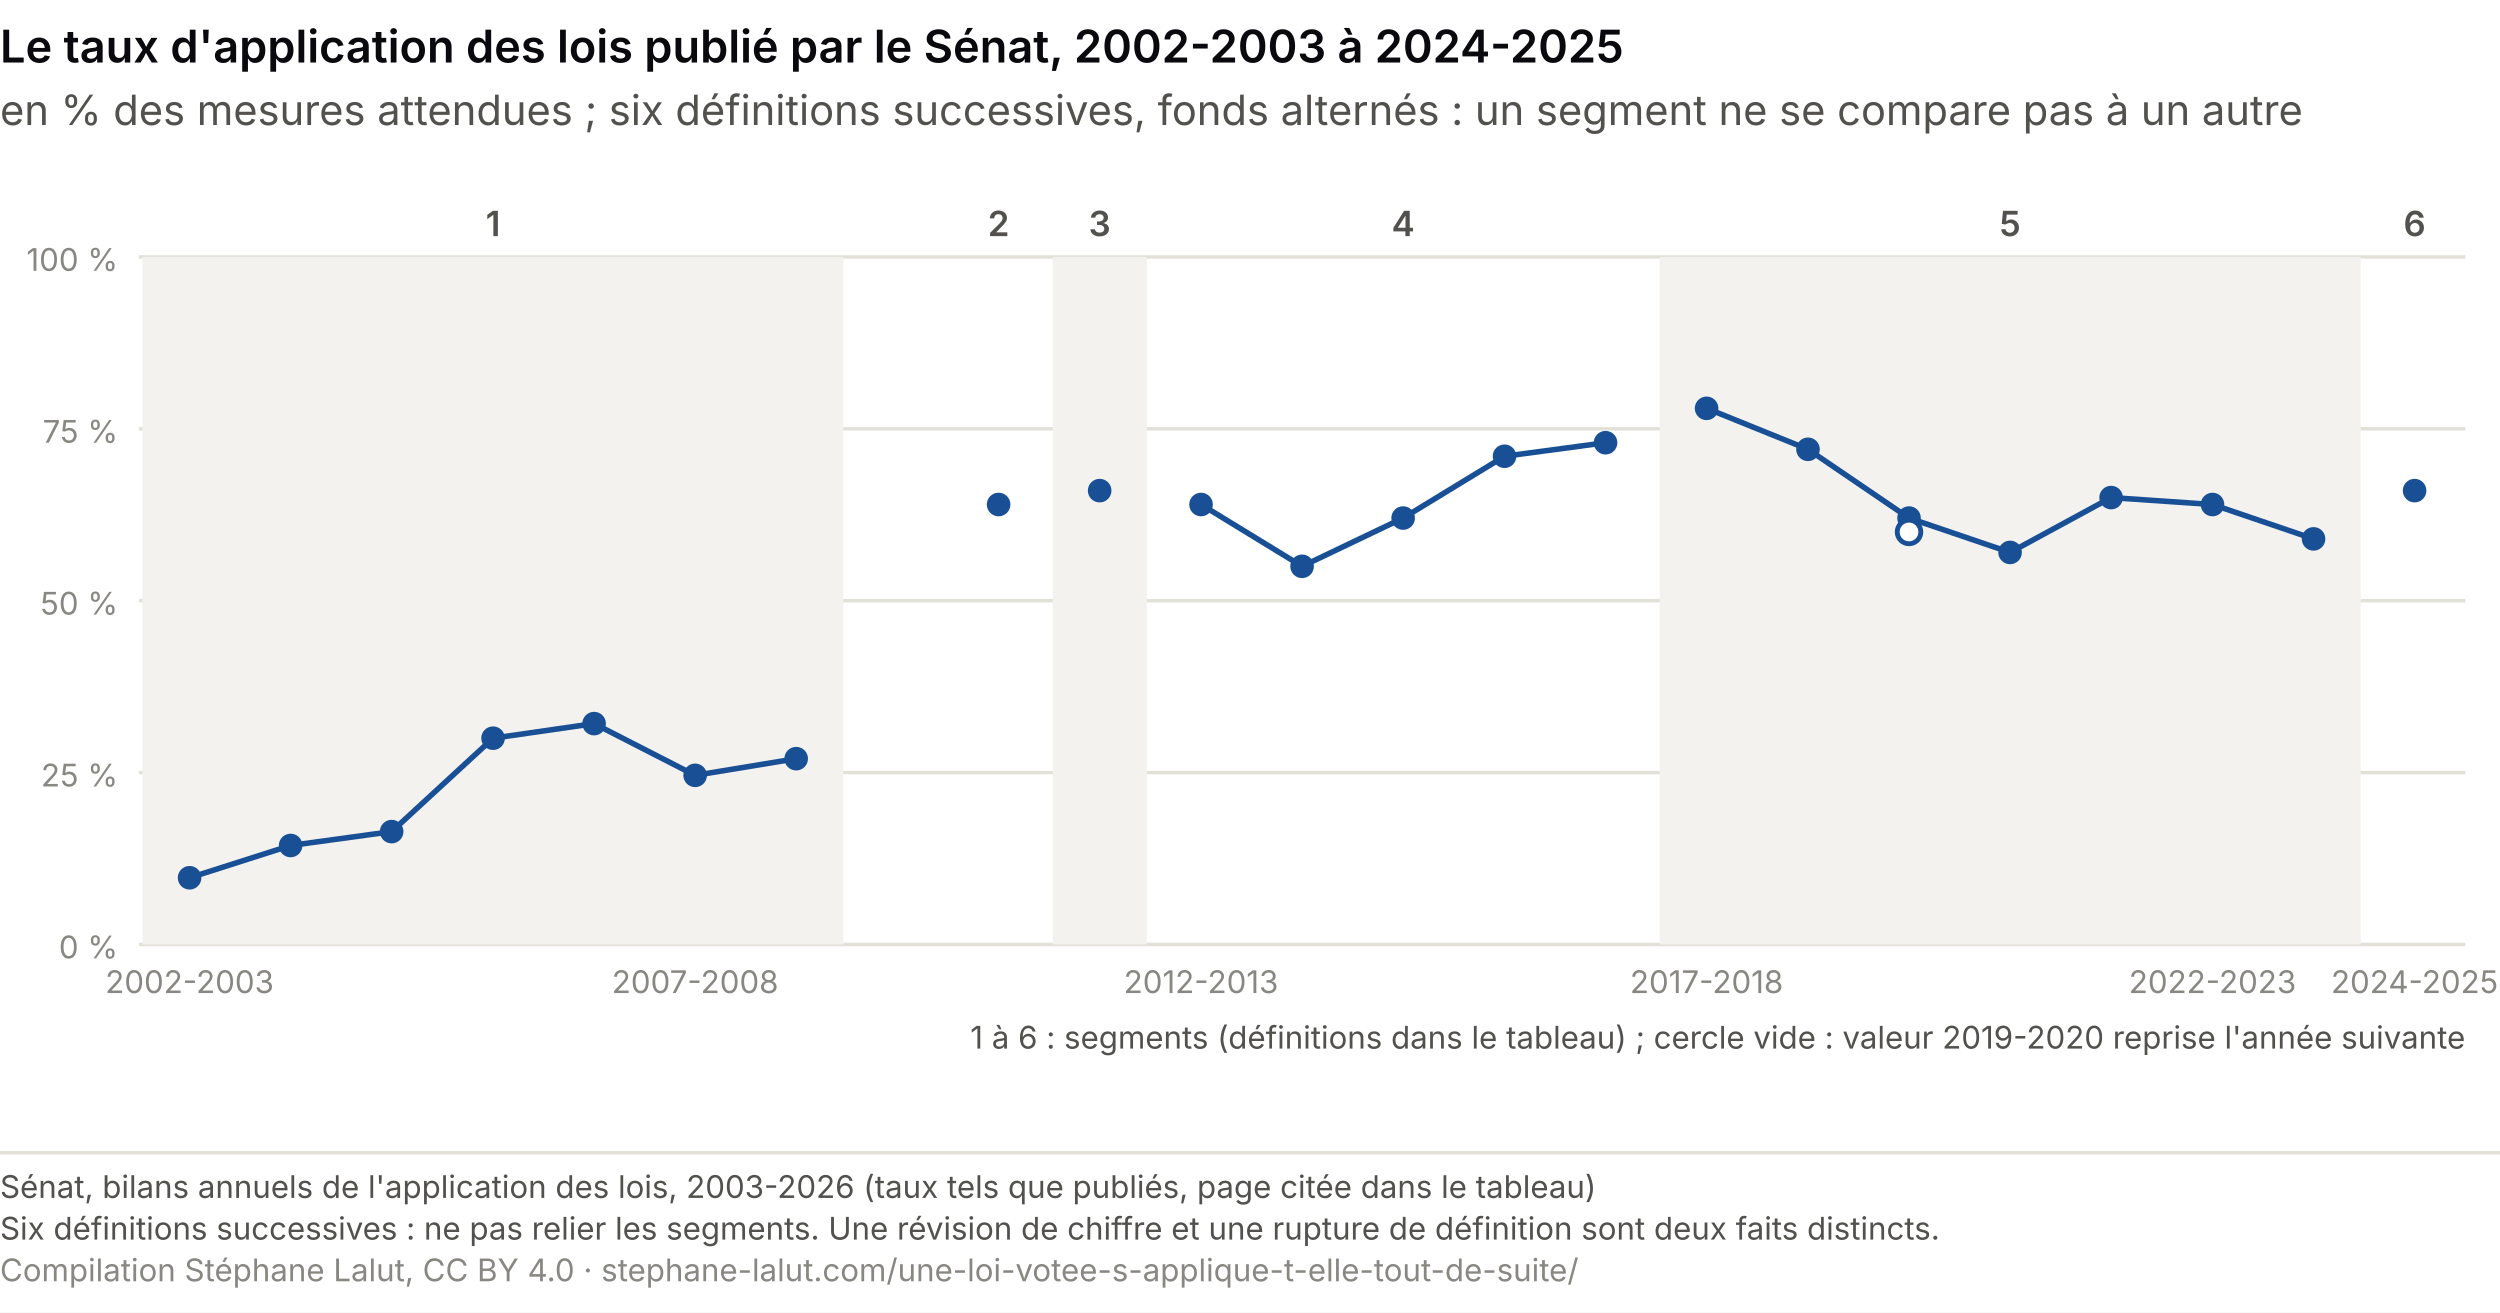
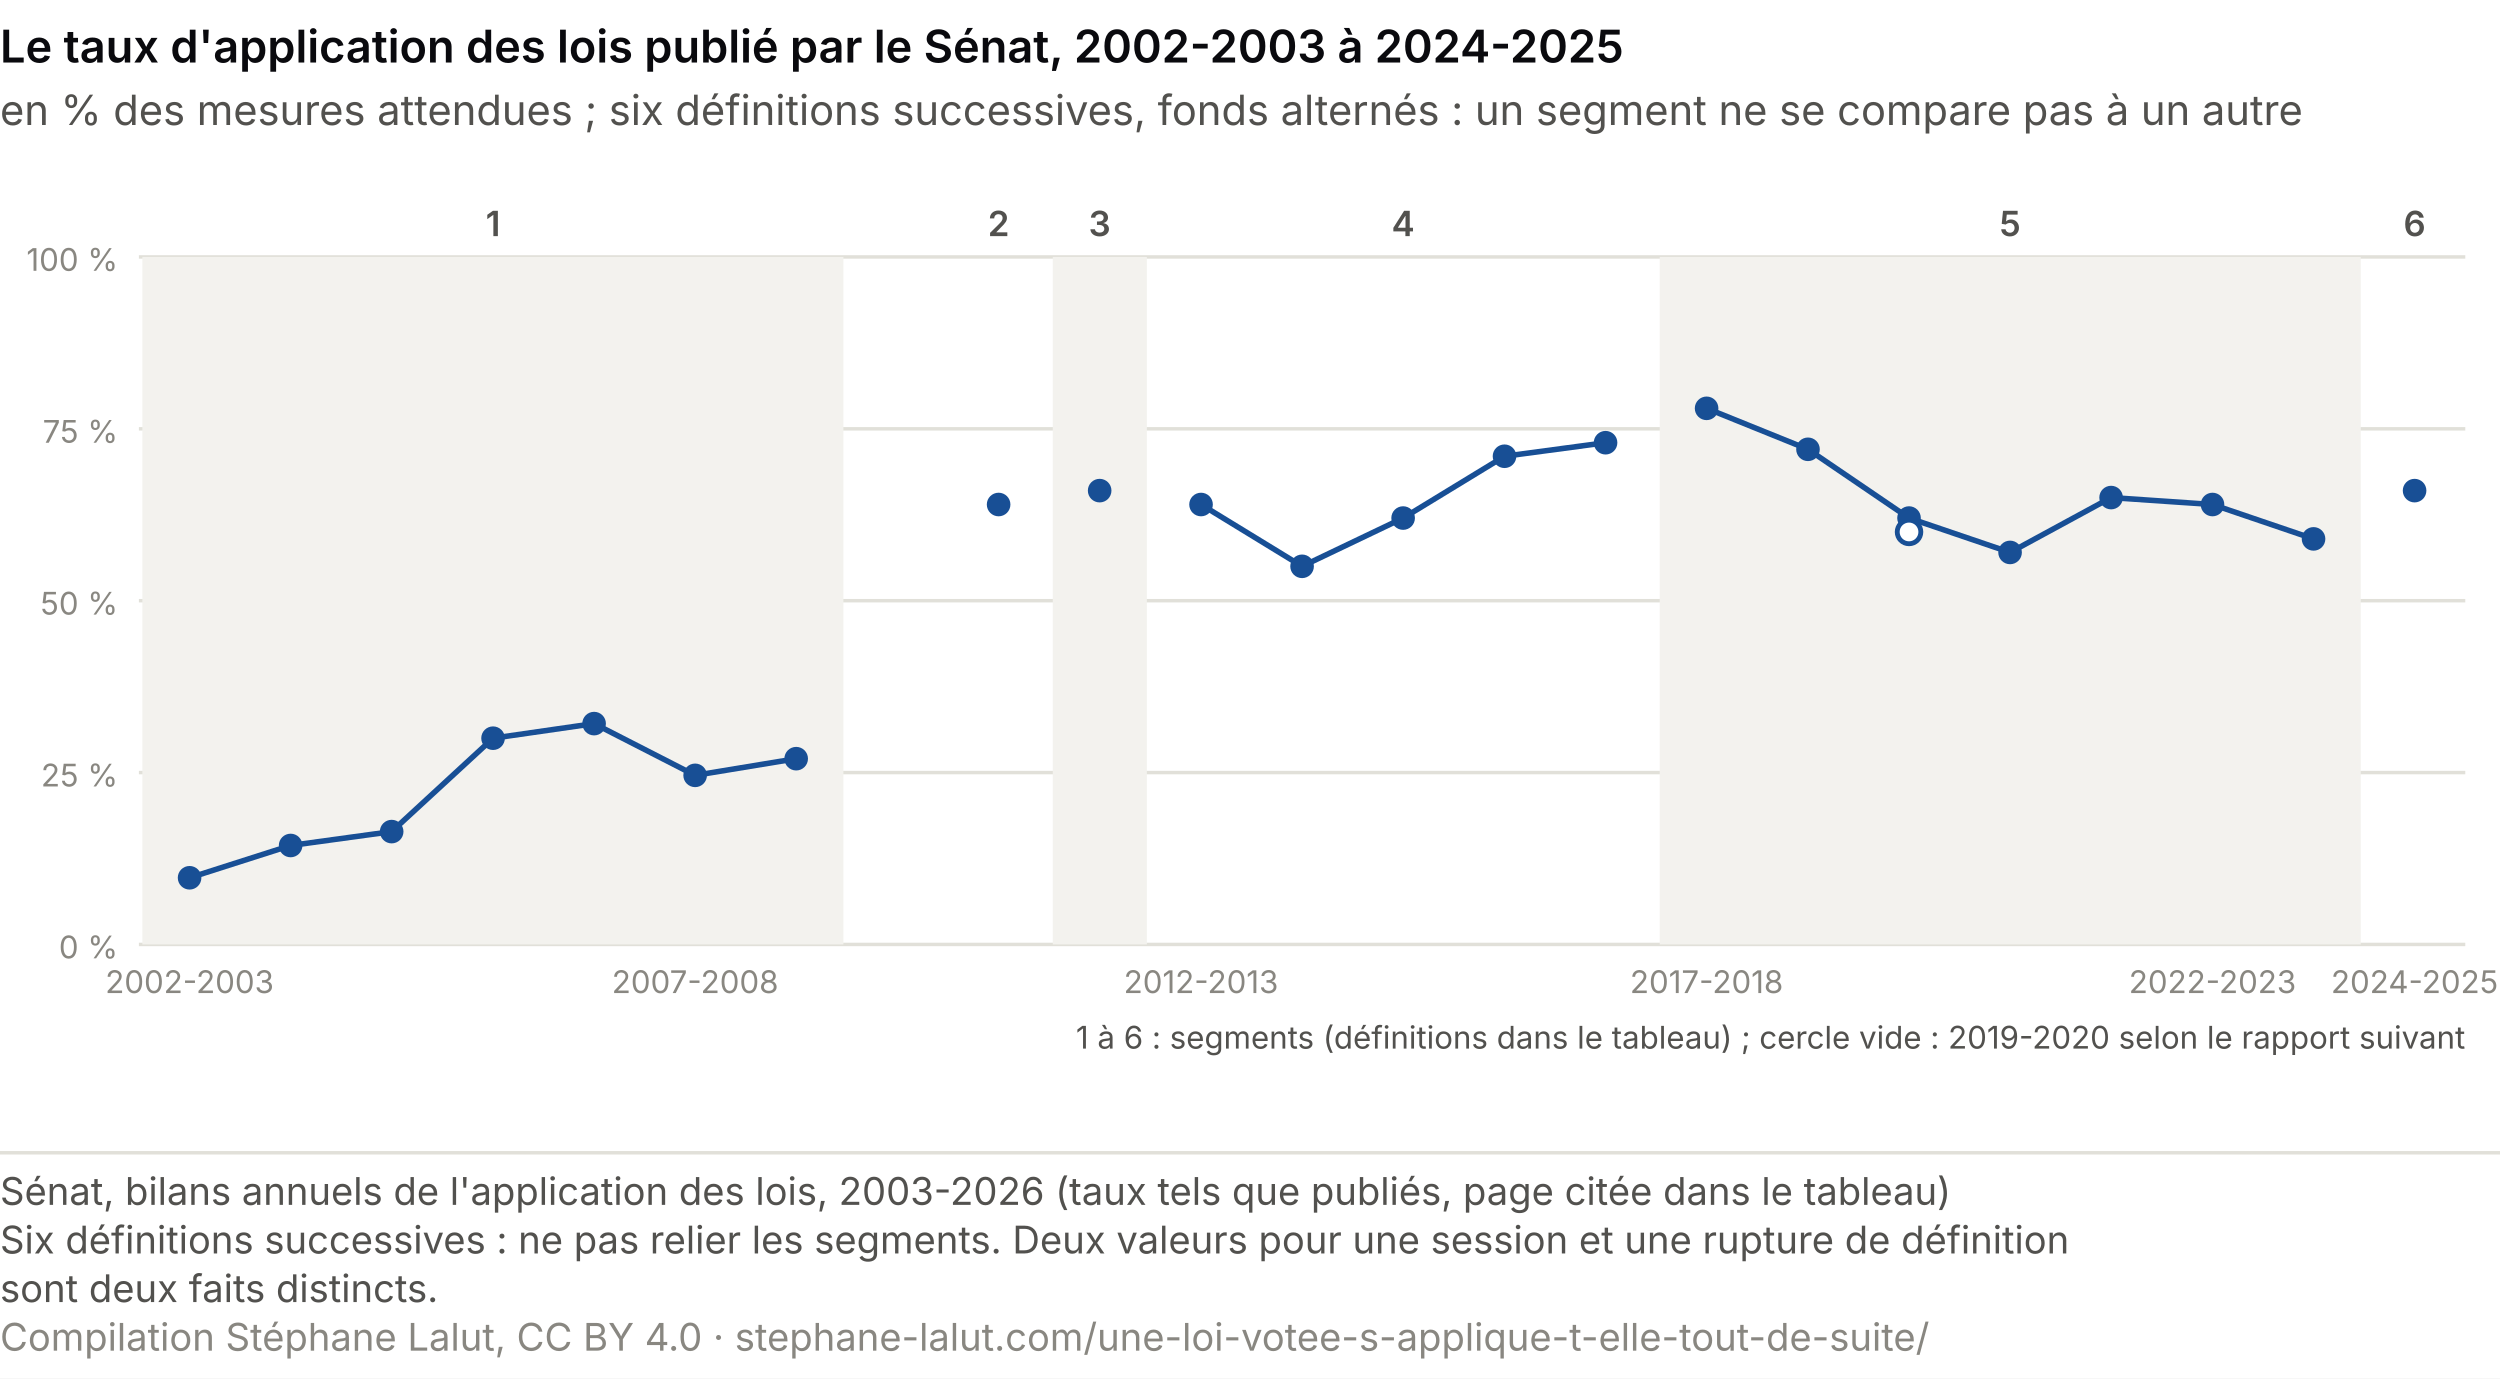
- <svg xmlns="http://www.w3.org/2000/svg" viewBox="0 0 720 378" role="img" font-variant-numeric="tabular-nums" aria-labelledby="as-t as-d" font-family="system-ui, -apple-system, Segoe UI, sans-serif">
-   <rect width="720" height="378" fill="#ffffff" />
+ <svg xmlns="http://www.w3.org/2000/svg" viewBox="0 0 720 397" role="img" font-variant-numeric="tabular-nums" aria-labelledby="as-t as-d" font-family="system-ui, -apple-system, Segoe UI, sans-serif">
+   <rect width="720" height="397" fill="#ffffff" />
  <text x="0.0" y="18.0" font-size="13" fill="#0A0A0E" text-anchor="start" font-weight="600">Le taux d'application des lois publié par le Sénat, 2002-2003 à 2024-2025</text>
  <text x="0.0" y="36.0" font-size="12" fill="#52514e" text-anchor="start">en % des mesures attendues ; six définitions successives, fonds alternés : un segment ne se compare pas à un autre</text>
  <line x1="40" y1="272.0" x2="710" y2="272.0" stroke="#e1e0d9" />
  <text x="34.0" y="276.0" font-size="9" fill="#898781" text-anchor="end">0 %</text>
  <line x1="40" y1="222.5" x2="710" y2="222.5" stroke="#e1e0d9" />
  <text x="34.0" y="226.5" font-size="9" fill="#898781" text-anchor="end">25 %</text>
  <line x1="40" y1="173.0" x2="710" y2="173.0" stroke="#e1e0d9" />
  <text x="34.0" y="177.0" font-size="9" fill="#898781" text-anchor="end">50 %</text>
  <line x1="40" y1="123.5" x2="710" y2="123.5" stroke="#e1e0d9" />
  <text x="34.0" y="127.5" font-size="9" fill="#898781" text-anchor="end">75 %</text>
  <line x1="40" y1="74.0" x2="710" y2="74.0" stroke="#e1e0d9" />
  <text x="34.0" y="78.0" font-size="9" fill="#898781" text-anchor="end">100 %</text>
  <rect x="41.0" y="74" width="201.9" height="198" fill="#f3f2ee" />
  <text x="142.0" y="68.0" font-size="10" fill="#52514e" text-anchor="middle" font-weight="600">1</text>
  <polyline fill="none" stroke="#184f95" stroke-width="1.6" points="54.6,252.8 83.7,243.5 112.8,239.5 142.0,212.6 171.1,208.4 200.2,223.3 229.3,218.5" />
  <circle cx="54.6" cy="252.8" r="3.4" fill="#184f95" />
  <circle cx="83.7" cy="243.5" r="3.4" fill="#184f95" />
  <circle cx="112.8" cy="239.5" r="3.4" fill="#184f95" />
  <circle cx="142.0" cy="212.6" r="3.4" fill="#184f95" />
  <circle cx="171.1" cy="208.4" r="3.4" fill="#184f95" />
  <circle cx="200.2" cy="223.3" r="3.4" fill="#184f95" />
  <circle cx="229.3" cy="218.5" r="3.4" fill="#184f95" />
  <text x="287.6" y="68.0" font-size="10" fill="#52514e" text-anchor="middle" font-weight="600">2</text>
  <circle cx="287.6" cy="145.3" r="3.4" fill="#184f95" />
  <rect x="303.2" y="74" width="27.1" height="198" fill="#f3f2ee" />
  <text x="316.7" y="68.0" font-size="10" fill="#52514e" text-anchor="middle" font-weight="600">3</text>
  <circle cx="316.7" cy="141.3" r="3.4" fill="#184f95" />
  <text x="404.1" y="68.0" font-size="10" fill="#52514e" text-anchor="middle" font-weight="600">4</text>
  <polyline fill="none" stroke="#184f95" stroke-width="1.6" points="345.9,145.3 375.0,163.1 404.1,149.2 433.3,131.4 462.4,127.5" />
  <circle cx="345.9" cy="145.3" r="3.4" fill="#184f95" />
  <circle cx="375.0" cy="163.1" r="3.4" fill="#184f95" />
  <circle cx="404.1" cy="149.2" r="3.4" fill="#184f95" />
  <circle cx="433.3" cy="131.4" r="3.4" fill="#184f95" />
  <circle cx="462.4" cy="127.5" r="3.4" fill="#184f95" />
  <rect x="478.0" y="74" width="201.9" height="198" fill="#f3f2ee" />
  <text x="578.9" y="68.0" font-size="10" fill="#52514e" text-anchor="middle" font-weight="600">5</text>
  <polyline fill="none" stroke="#184f95" stroke-width="1.6" points="491.5,117.6 520.7,129.4 549.8,149.2 578.9,159.1 608.0,143.3 637.2,145.3 666.3,155.2" />
  <circle cx="491.5" cy="117.6" r="3.4" fill="#184f95" />
  <circle cx="520.7" cy="129.4" r="3.4" fill="#184f95" />
  <circle cx="549.8" cy="149.2" r="3.4" fill="#184f95" />
  <circle cx="578.9" cy="159.1" r="3.4" fill="#184f95" />
  <circle cx="608.0" cy="143.3" r="3.4" fill="#184f95" />
  <circle cx="637.2" cy="145.3" r="3.4" fill="#184f95" />
  <circle cx="666.3" cy="155.2" r="3.4" fill="#184f95" />
  <text x="695.4" y="68.0" font-size="10" fill="#52514e" text-anchor="middle" font-weight="600">6</text>
  <circle cx="695.4" cy="141.3" r="3.4" fill="#184f95" />
  <circle cx="549.8" cy="153.2" r="3.4" fill="#ffffff" stroke="#184f95" stroke-width="1.4" />
  <text x="54.6" y="286.0" font-size="9" fill="#898781" text-anchor="middle">2002-2003</text>
  <text x="200.2" y="286.0" font-size="9" fill="#898781" text-anchor="middle">2007-2008</text>
  <text x="345.9" y="286.0" font-size="9" fill="#898781" text-anchor="middle">2012-2013</text>
  <text x="491.5" y="286.0" font-size="9" fill="#898781" text-anchor="middle">2017-2018</text>
  <text x="637.2" y="286.0" font-size="9" fill="#898781" text-anchor="middle">2022-2023</text>
  <text x="695.4" y="286.0" font-size="9" fill="#898781" text-anchor="middle">2024-2025</text>
-   <text x="710.0" y="302.0" font-size="9" fill="#52514e" text-anchor="end">1 à 6 : segments (définitions dans le tableau) ; cercle vide : valeur 2019-2020 reprise l'année suivante</text>
-   <line x1="0" y1="332" x2="720" y2="332" stroke="#e1e0d9" />
-   <text x="0" y="345" font-size="9" fill="#52514e">Sénat, bilans annuels de l'application des lois, 2003-2026 (taux tels que publiés, page citée dans le tableau)</text>
-   <text x="0" y="357" font-size="9" fill="#52514e">Six définitions successives : ne pas relier les segments. Une révision de chiffre et une rupture de définition sont deux faits distincts.</text>
-   <text x="0" y="369" font-size="9" fill="#898781">Compilation Stéphane Lalut, CC BY 4.0 · stephane-lalut.com/une-loi-votee-s-applique-t-elle-tout-de-suite/</text>
+   <text x="710.0" y="302.0" font-size="9" fill="#52514e" text-anchor="end">1 à 6 : segments (définitions dans le tableau) ; cercle vide : 2019-2020 selon le rapport suivant</text>
+   <line x1="0" y1="332.0" x2="720" y2="332.0" stroke="#e1e0d9" />
+   <text class="pied-source" x="0" y="347.0" font-size="11" fill="#52514e">Sénat, bilans annuels de l'application des lois, 2003-2026 (taux tels que publiés, page citée dans le tableau)</text>
+   <text class="pied-note" x="0" y="361.0" font-size="11" fill="#52514e">Six définitions successives : ne pas relier les segments. Deux valeurs pour une session et une rupture de définition</text>
+   <text class="pied-note" x="0" y="375.0" font-size="11" fill="#52514e">sont deux faits distincts.</text>
+   <text class="pied-licence" x="0" y="389.0" font-size="11" fill="#898781">Compilation Stéphane Lalut, CC BY 4.0 · stephane-lalut.com/une-loi-votee-s-applique-t-elle-tout-de-suite/</text>
</svg>
